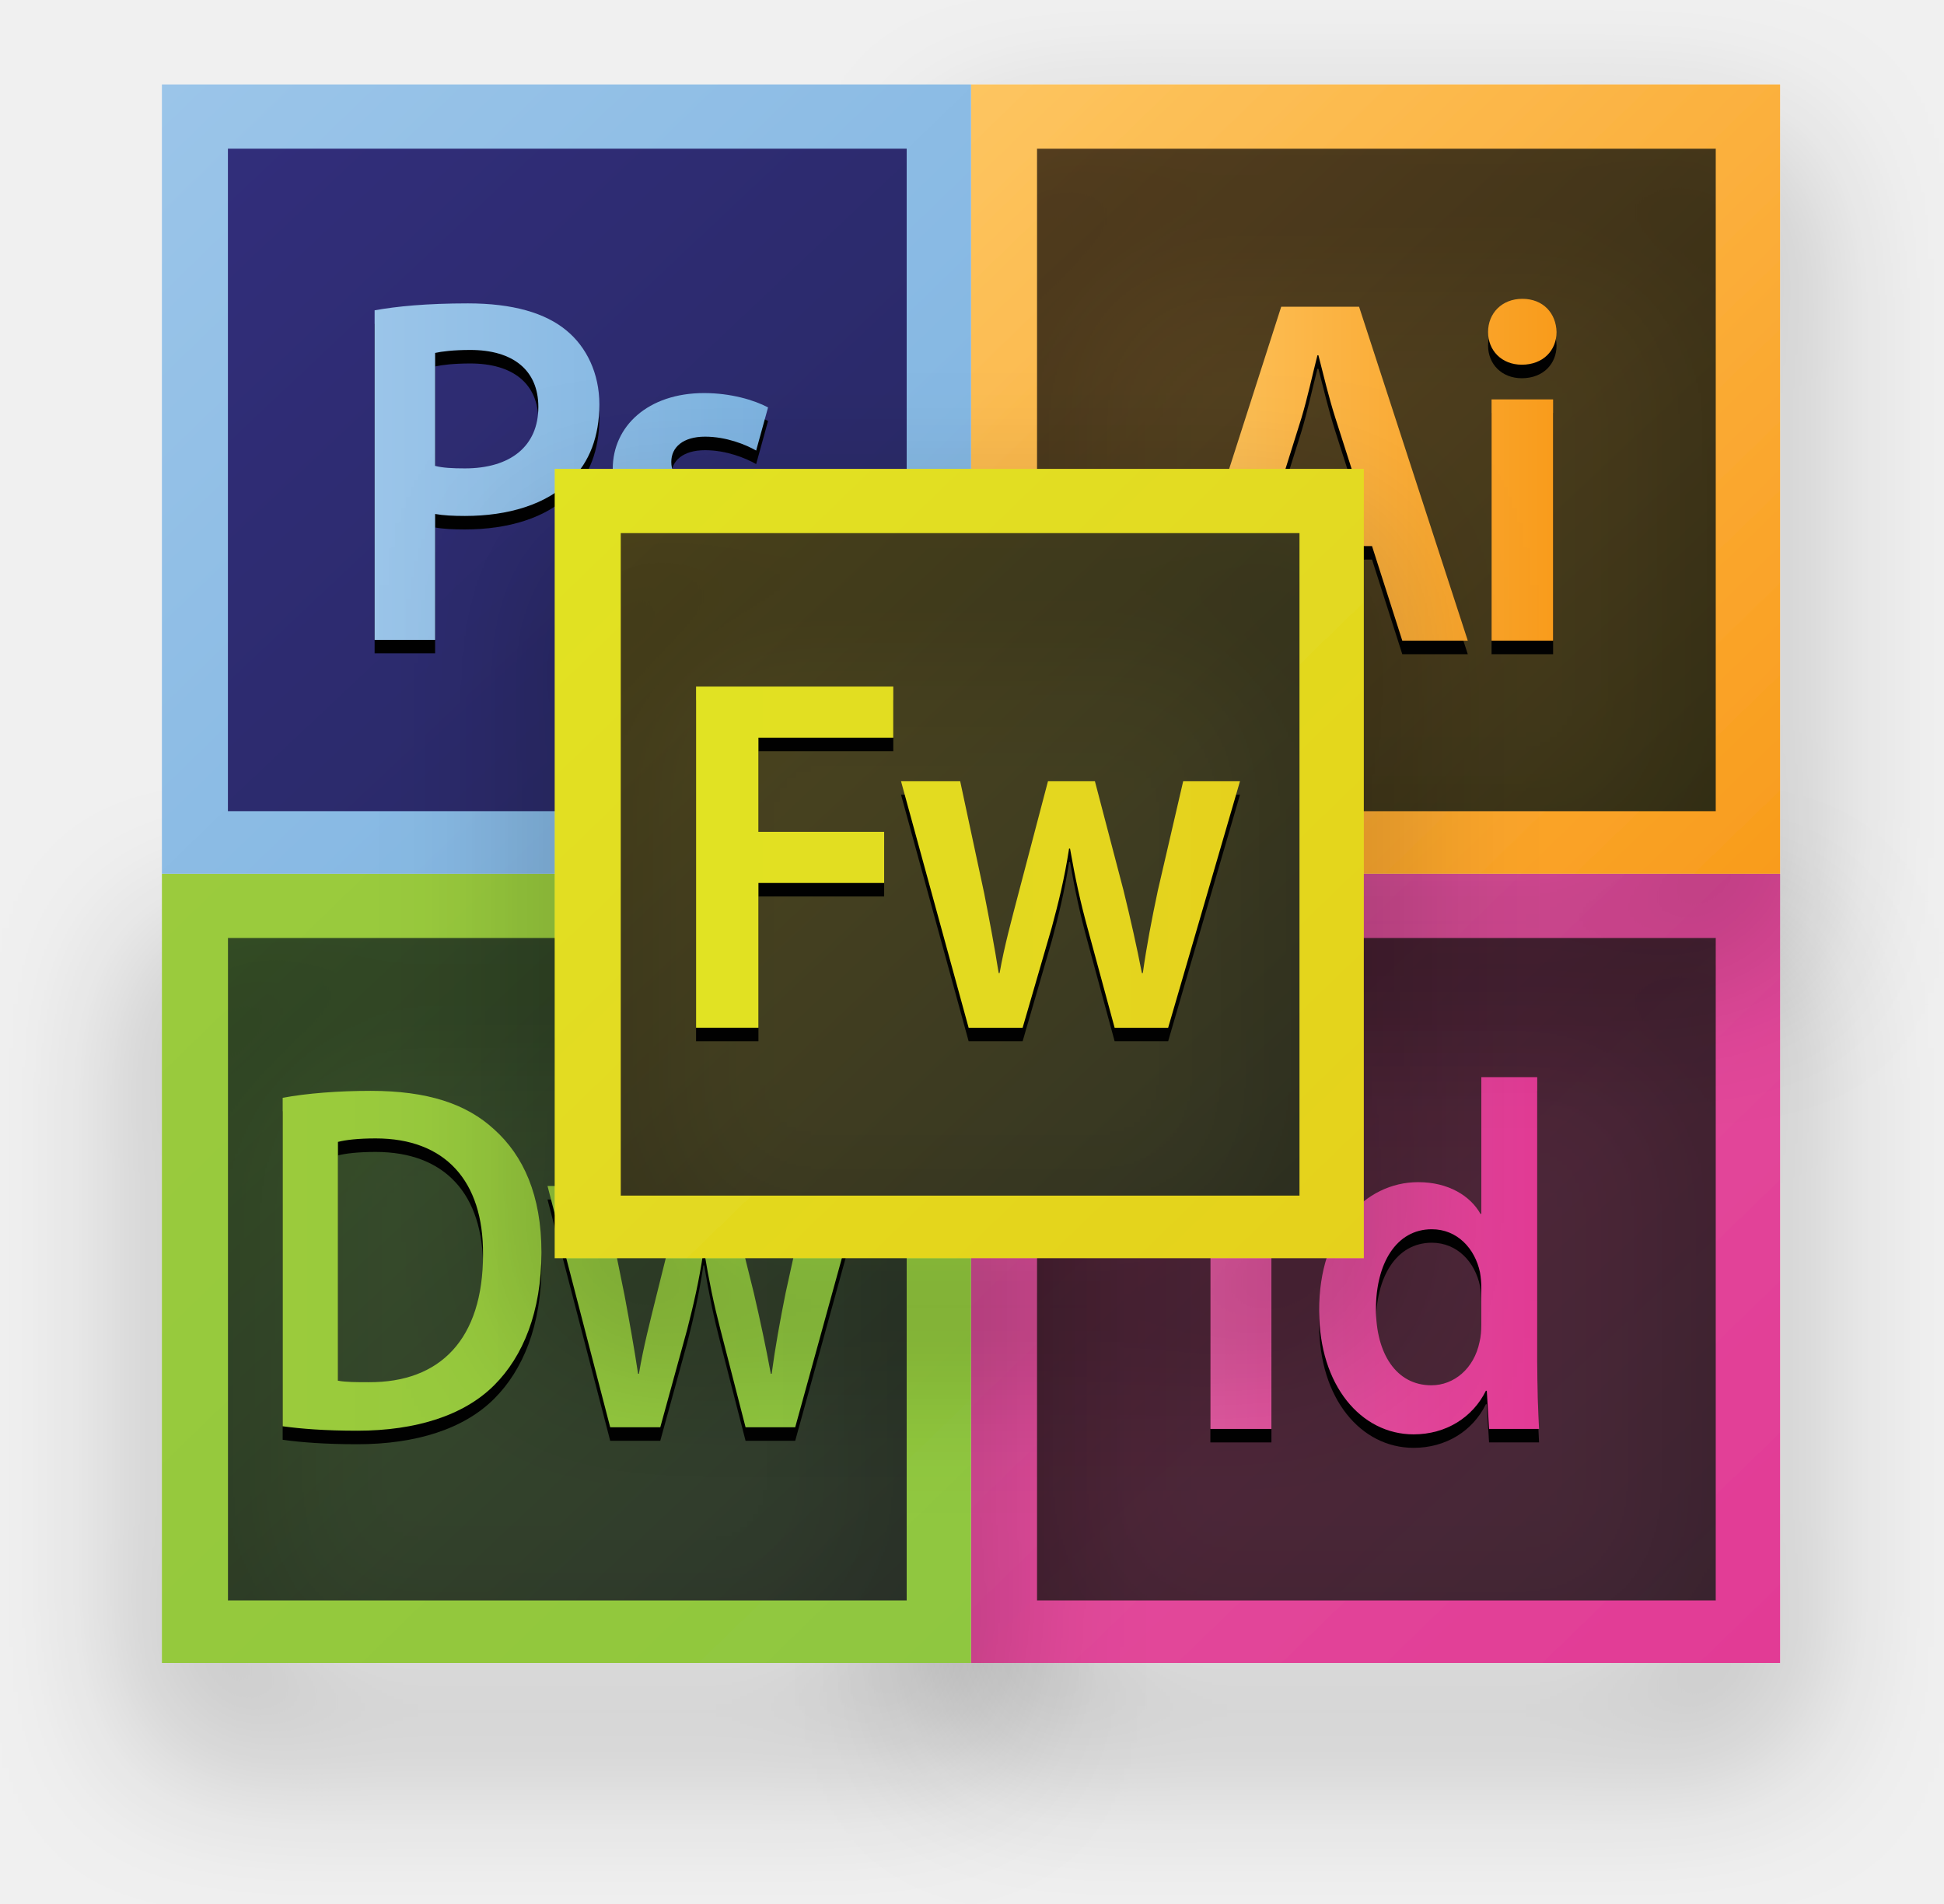
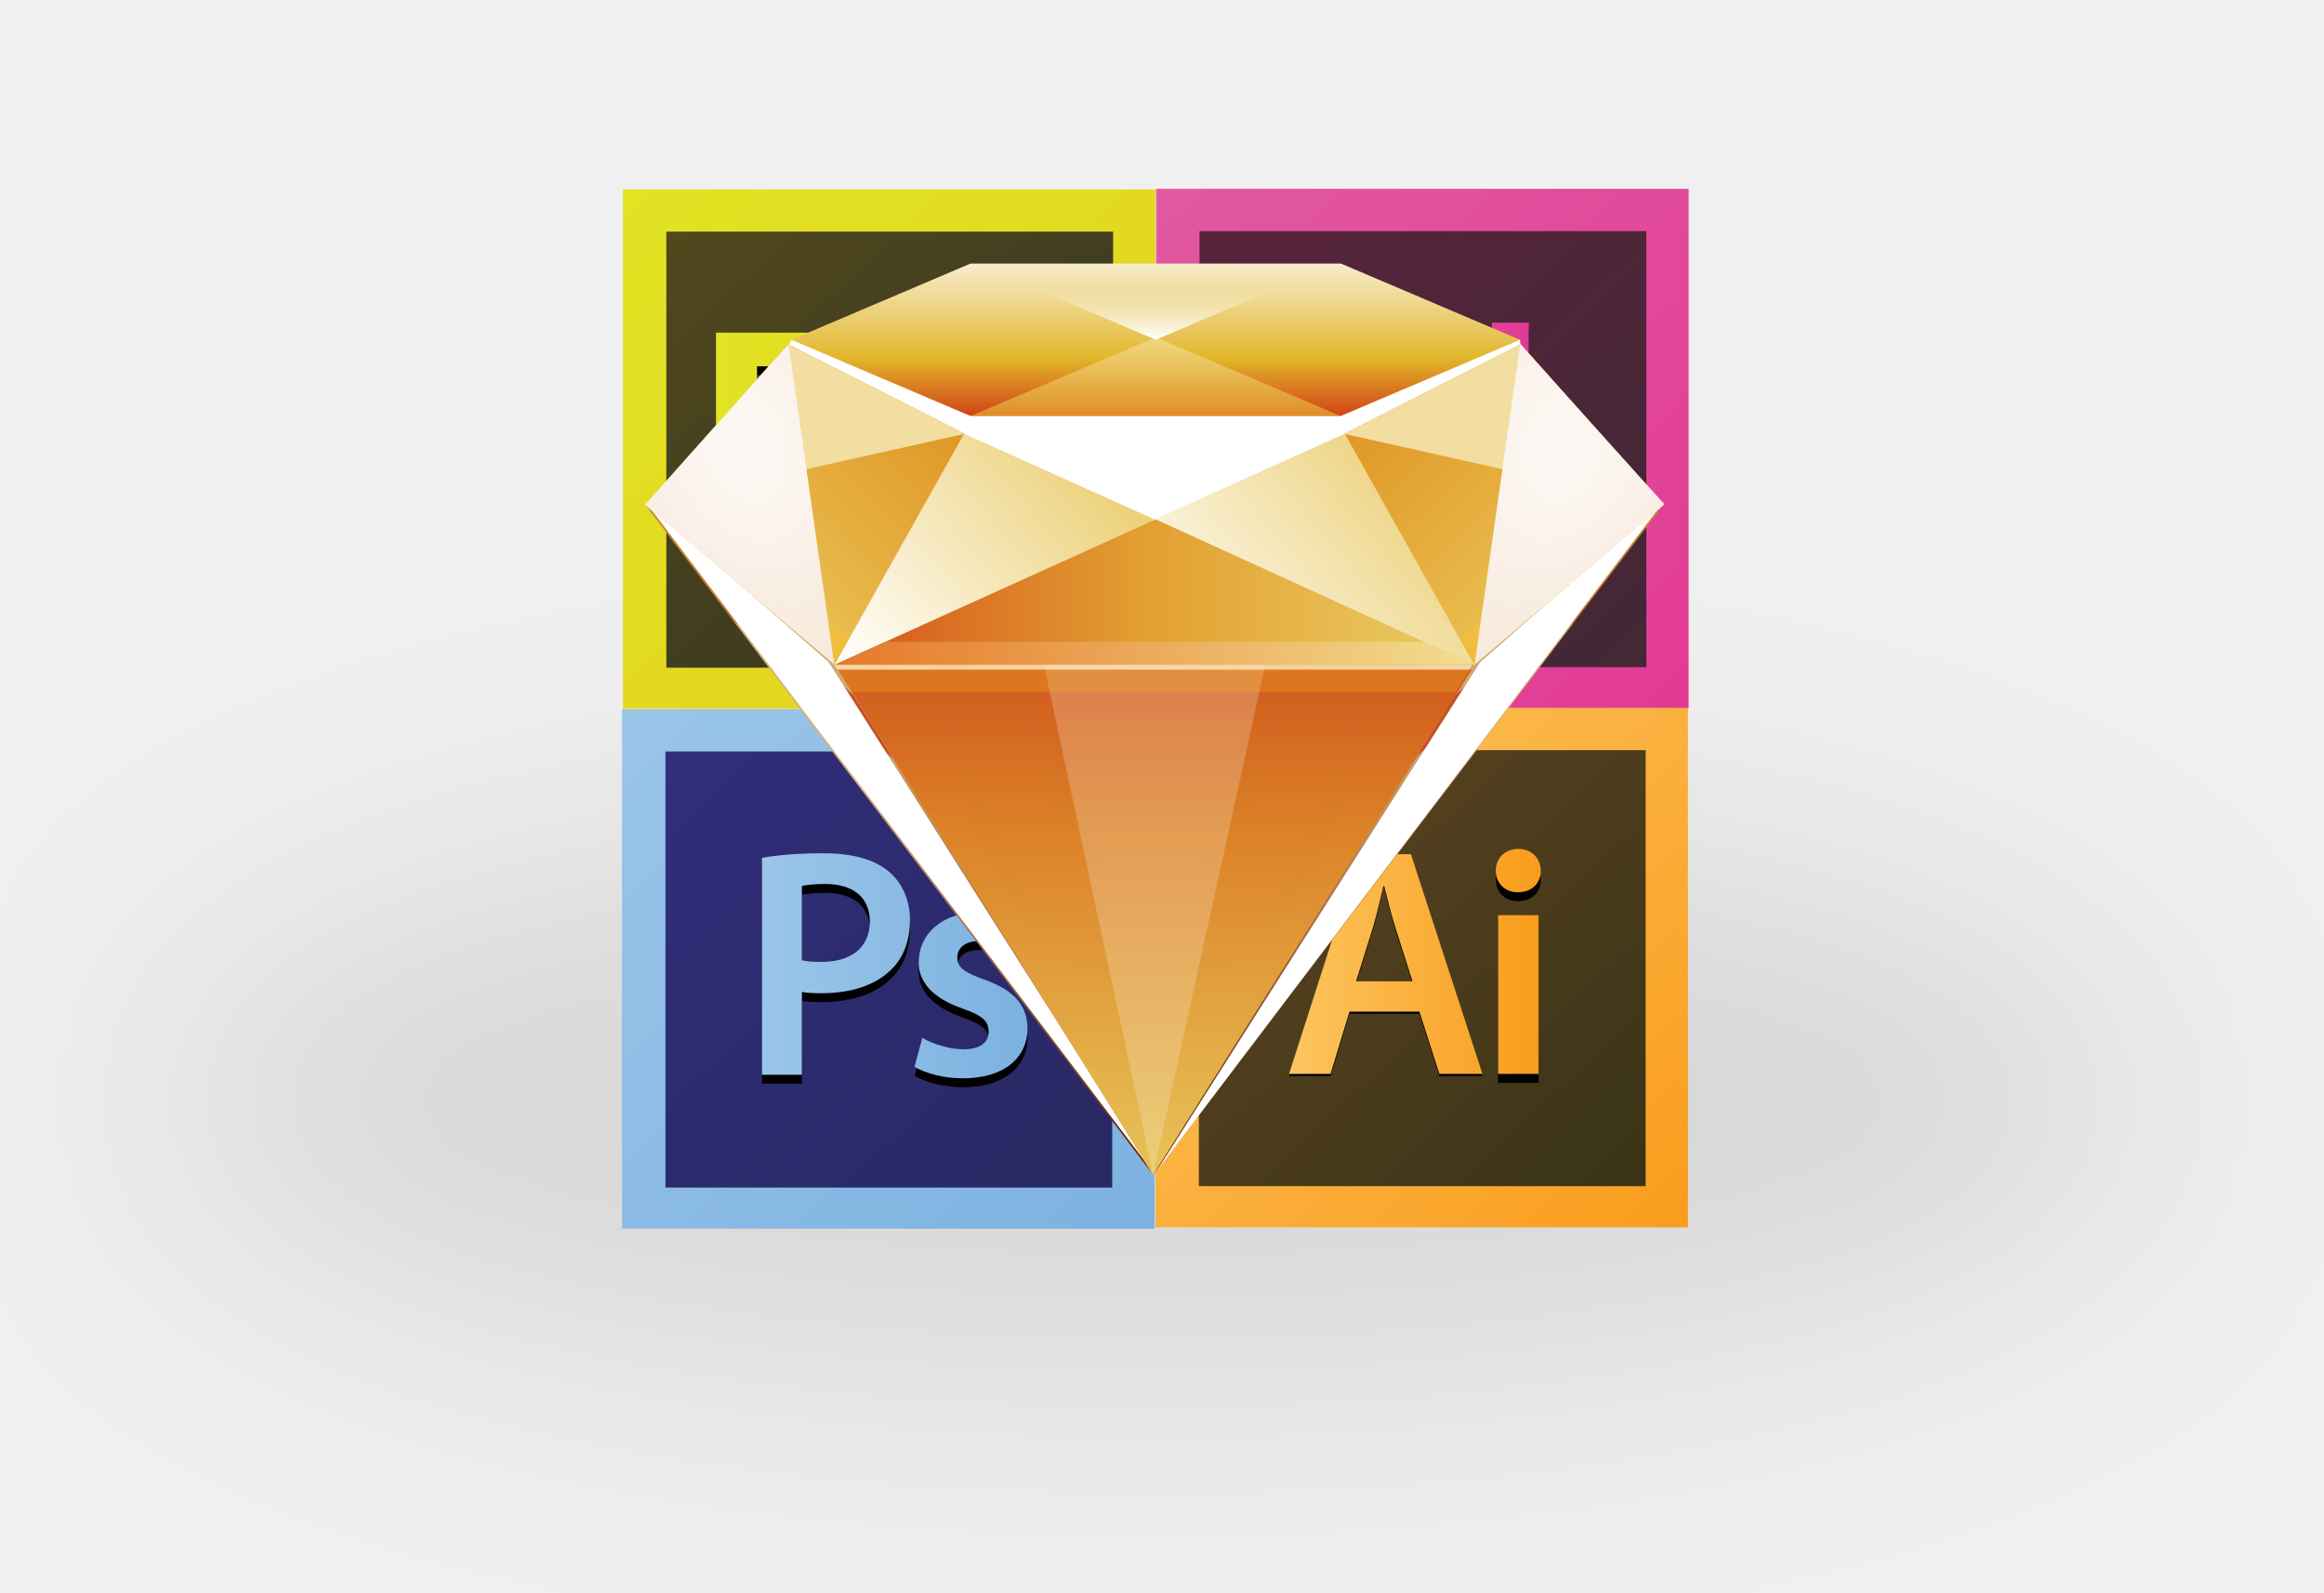
- <svg xmlns="http://www.w3.org/2000/svg" width="49px" height="48px" viewBox="0 0 49 48" version="1.1">
+ <svg xmlns="http://www.w3.org/2000/svg" xmlns:xlink="http://www.w3.org/1999/xlink" width="89" height="61" viewBox="0 0 89 61">
  <defs>
-     <linearGradient x1="0.737%" y1="-0.759%" x2="99.264%" y2="100.76%" id="linearGradient-1">
+     <filter x="-50%" y="-50%" width="200%" height="200%" filterUnits="objectBoundingBox" id="a">
+       <feGaussianBlur stdDeviation="5.09" in="SourceGraphic" result="blur" />
+     </filter>
+     <linearGradient x1=".737%" y1="-.759%" x2="99.264%" y2="100.76%" id="b">
      <stop stop-color="#59233B" offset="0%" />
      <stop stop-color="#412835" offset="100%" />
    </linearGradient>
-     <linearGradient x1="-0.001%" y1="-7.34240343e-14%" x2="100.001%" y2="100.001%" id="linearGradient-2">
+     <linearGradient x1="-.001%" y1="0%" x2="100.001%" y2="100.001%" id="c">
      <stop stop-color="#E159A0" offset="0%" />
      <stop stop-color="#E23A95" offset="100%" />
    </linearGradient>
-     <filter x="-50%" y="-50%" width="200%" height="200%" filterUnits="objectBoundingBox" id="filter-3">
-       <feOffset dx="0" dy="2" in="SourceAlpha" result="shadowOffsetOuter1" />
-       <feGaussianBlur stdDeviation="2" in="shadowOffsetOuter1" result="shadowBlurOuter1" />
-       <feColorMatrix values="0 0 0 0 0   0 0 0 0 0   0 0 0 0 0  0 0 0 0.35 0" in="shadowBlurOuter1" type="matrix" result="shadowMatrixOuter1" />
-       <feMerge>
-         <feMergeNode in="shadowMatrixOuter1" />
-         <feMergeNode in="SourceGraphic" />
-       </feMerge>
-     </filter>
-     <linearGradient x1="-0.932%" y1="50%" x2="539.933%" y2="50%" id="linearGradient-4">
+     <linearGradient x1="-.932%" y1="50%" x2="539.933%" y2="50%" id="d">
      <stop stop-color="#E159A0" offset="0%" />
      <stop stop-color="#E23A95" offset="100%" />
    </linearGradient>
-     <linearGradient x1="-49.743%" y1="50%" x2="100.413%" y2="50%" id="linearGradient-5">
+     <linearGradient x1="-49.743%" y1="50%" x2="100.413%" y2="50%" id="e">
      <stop stop-color="#E159A0" offset="0%" />
      <stop stop-color="#E23A95" offset="100%" />
    </linearGradient>
-     <linearGradient x1="0.738%" y1="-0.757%" x2="99.264%" y2="100.761%" id="linearGradient-6">
-       <stop stop-color="#395528" offset="0%" />
-       <stop stop-color="#2E352D" offset="100%" />
-     </linearGradient>
-     <linearGradient x1="0.001%" y1="-0%" x2="100.002%" y2="100%" id="linearGradient-7">
-       <stop stop-color="#9BCB3C" offset="0%" />
-       <stop stop-color="#8FC73F" offset="100%" />
-     </linearGradient>
-     <filter x="-50%" y="-50%" width="200%" height="200%" filterUnits="objectBoundingBox" id="filter-8">
-       <feOffset dx="0" dy="2" in="SourceAlpha" result="shadowOffsetOuter1" />
-       <feGaussianBlur stdDeviation="2" in="shadowOffsetOuter1" result="shadowBlurOuter1" />
-       <feColorMatrix values="0 0 0 0 0   0 0 0 0 0   0 0 0 0 0  0 0 0 0.35 0" in="shadowBlurOuter1" type="matrix" result="shadowMatrixOuter1" />
-       <feMerge>
-         <feMergeNode in="shadowMatrixOuter1" />
-         <feMergeNode in="SourceGraphic" />
-       </feMerge>
-     </filter>
-     <linearGradient x1="0.204%" y1="50.002%" x2="220.887%" y2="50.002%" id="linearGradient-9">
-       <stop stop-color="#9BCB3C" offset="0%" />
-       <stop stop-color="#8FC73F" offset="100%" />
-     </linearGradient>
-     <linearGradient x1="-84.111%" y1="49.999%" x2="97.593%" y2="49.999%" id="linearGradient-10">
-       <stop stop-color="#9BCB3C" offset="0%" />
-       <stop stop-color="#8FC73F" offset="100%" />
-     </linearGradient>
-     <linearGradient x1="0.737%" y1="-0.758%" x2="99.264%" y2="100.76%" id="linearGradient-11">
+     <linearGradient x1=".737%" y1="-.758%" x2="99.264%" y2="100.76%" id="f">
      <stop stop-color="#5F4522" offset="0%" />
      <stop stop-color="#373316" offset="100%" />
    </linearGradient>
-     <linearGradient x1="-0.001%" y1="-0%" x2="99.999%" y2="100.001%" id="linearGradient-12">
+     <linearGradient x1="-.001%" y1="0%" x2="99.999%" y2="100.001%" id="g">
      <stop stop-color="#FDC560" offset="0%" />
      <stop stop-color="#F99C1C" offset="100%" />
    </linearGradient>
-     <filter x="-50%" y="-50%" width="200%" height="200%" filterUnits="objectBoundingBox" id="filter-13">
-       <feOffset dx="0" dy="2" in="SourceAlpha" result="shadowOffsetOuter1" />
-       <feGaussianBlur stdDeviation="2" in="shadowOffsetOuter1" result="shadowBlurOuter1" />
-       <feColorMatrix values="0 0 0 0 0   0 0 0 0 0   0 0 0 0 0  0 0 0 0.35 0" in="shadowBlurOuter1" type="matrix" result="shadowMatrixOuter1" />
-       <feMerge>
-         <feMergeNode in="shadowMatrixOuter1" />
-         <feMergeNode in="SourceGraphic" />
-       </feMerge>
-     </filter>
-     <linearGradient x1="-1.981%" y1="50.002%" x2="128.529%" y2="50.002%" id="linearGradient-14">
+     <linearGradient x1="-1.981%" y1="50.002%" x2="128.529%" y2="50.002%" id="h">
      <stop stop-color="#FDC560" offset="0%" />
      <stop stop-color="#F99C1C" offset="100%" />
    </linearGradient>
-     <linearGradient x1="-467.177%" y1="50.001%" x2="92.735%" y2="50.001%" id="linearGradient-15">
+     <linearGradient x1="-467.177%" y1="50.001%" x2="92.735%" y2="50.001%" id="i">
      <stop stop-color="#FDC560" offset="0%" />
      <stop stop-color="#F99C1C" offset="100%" />
    </linearGradient>
-     <linearGradient x1="0.738%" y1="-0.759%" x2="99.263%" y2="100.761%" id="linearGradient-16">
+     <linearGradient x1=".738%" y1="-.759%" x2="99.263%" y2="100.761%" id="j">
      <stop stop-color="#322E7C" offset="0%" />
      <stop stop-color="#272861" offset="100%" />
    </linearGradient>
-     <linearGradient x1="-0.001%" y1="-0.001%" x2="100%" y2="99.999%" id="linearGradient-17">
+     <linearGradient x1="-.001%" y1="-.001%" y2="99.999%" id="k">
      <stop stop-color="#9BC5E9" offset="0%" />
      <stop stop-color="#7CB2E0" offset="100%" />
    </linearGradient>
-     <linearGradient x1="-0.956%" y1="50%" x2="178.258%" y2="50%" id="linearGradient-18">
+     <linearGradient x1="-.956%" y1="50%" x2="178.258%" y2="50%" id="l">
      <stop stop-color="#9BC5E9" offset="0%" />
      <stop stop-color="#7CB2E0" offset="100%" />
    </linearGradient>
-     <linearGradient x1="-136.208%" y1="49.996%" x2="98.445%" y2="49.996%" id="linearGradient-19">
+     <linearGradient x1="-136.208%" y1="49.996%" x2="98.445%" y2="49.996%" id="m">
      <stop stop-color="#9BC5E9" offset="0%" />
      <stop stop-color="#7CB2E0" offset="100%" />
    </linearGradient>
-     <linearGradient x1="0.737%" y1="-0.759%" x2="99.264%" y2="100.761%" id="linearGradient-20">
+     <linearGradient x1=".737%" y1="-.759%" x2="99.264%" y2="100.761%" id="n">
      <stop stop-color="#52481C" offset="0%" />
      <stop stop-color="#313424" offset="100%" />
    </linearGradient>
-     <linearGradient x1="0.001%" y1="-0%" x2="100.001%" y2="99.999%" id="linearGradient-21">
+     <linearGradient x1=".001%" y1="0%" x2="100.001%" y2="99.999%" id="o">
      <stop stop-color="#E1E323" offset="0%" />
      <stop stop-color="#E5D11D" offset="100%" />
    </linearGradient>
-     <filter x="-50%" y="-50%" width="200%" height="200%" filterUnits="objectBoundingBox" id="filter-22">
-       <feOffset dx="0" dy="2" in="SourceAlpha" result="shadowOffsetOuter1" />
-       <feGaussianBlur stdDeviation="2" in="shadowOffsetOuter1" result="shadowBlurOuter1" />
-       <feColorMatrix values="0 0 0 0 0   0 0 0 0 0   0 0 0 0 0  0 0 0 0.35 0" in="shadowBlurOuter1" type="matrix" result="shadowMatrixOuter1" />
-       <feMerge>
-         <feMergeNode in="shadowMatrixOuter1" />
-         <feMergeNode in="SourceGraphic" />
-       </feMerge>
-     </filter>
-     <linearGradient x1="-0.446%" y1="49.998%" x2="273.367%" y2="49.998%" id="linearGradient-23">
+     <linearGradient x1="-.446%" y1="49.998%" x2="273.367%" y2="49.998%" id="p">
      <stop stop-color="#E1E323" offset="0%" />
      <stop stop-color="#E5D11D" offset="100%" />
    </linearGradient>
-     <linearGradient x1="-60.732%" y1="49.996%" x2="98.579%" y2="49.996%" id="linearGradient-24">
+     <linearGradient x1="-60.732%" y1="49.996%" x2="98.579%" y2="49.996%" id="q">
      <stop stop-color="#E1E323" offset="0%" />
      <stop stop-color="#E5D11D" offset="100%" />
    </linearGradient>
+     <linearGradient x1="100%" y1="0%" x2="0%" y2="100%" id="s">
+       <stop stop-color="#E4B428" offset="0%" />
+       <stop stop-color="#C14318" offset="100%" />
+     </linearGradient>
+     <radialGradient cx="74.148%" cy="41.979%" fx="74.148%" fy="41.979%" r="86.517%" id="t">
+       <stop stop-color="#FFF" stop-opacity=".5" offset="0%" />
+       <stop stop-opacity=".5" offset="100%" />
+     </radialGradient>
+     <path id="r" d="M12.13 6.24L19.438.106.003 25.764z" />
+     <linearGradient x1="101.569%" y1="7.171%" x2="21.68%" y2="67.673%" id="u">
+       <stop stop-color="#D5861C" offset="0%" />
+       <stop stop-color="#B92C0A" offset="100%" />
+     </linearGradient>
+     <filter x="-50%" y="-50%" width="200%" height="200%" filterUnits="objectBoundingBox" id="x">
+       <feOffset dx="-3" in="SourceAlpha" result="shadowOffsetInner1" />
+       <feGaussianBlur stdDeviation=".5" in="shadowOffsetInner1" result="shadowBlurInner1" />
+       <feComposite in="shadowBlurInner1" in2="SourceAlpha" operator="arithmetic" k2="-1" k3="1" result="shadowInnerInner1" />
+       <feColorMatrix values="0 0 0 0 1 0 0 0 0 1 0 0 0 0 1 0 0 0 0.059 0" in="shadowInnerInner1" result="shadowMatrixInner1" />
+       <feMerge>
+         <feMergeNode in="SourceGraphic" />
+         <feMergeNode in="shadowMatrixInner1" />
+       </feMerge>
+     </filter>
+     <path id="w" d="M12.427 6.125l7.04-6.17L0 25.667z" />
+     <path id="y" d="M12.23 6.24L19.534.106-.01 25.782z" />
+     <filter x="-50%" y="-50%" width="200%" height="200%" filterUnits="objectBoundingBox" id="B">
+       <feOffset dx="-3" in="SourceAlpha" result="shadowOffsetInner1" />
+       <feGaussianBlur stdDeviation=".5" in="shadowOffsetInner1" result="shadowBlurInner1" />
+       <feComposite in="shadowBlurInner1" in2="SourceAlpha" operator="arithmetic" k2="-1" k3="1" result="shadowInnerInner1" />
+       <feColorMatrix values="0 0 0 0 1 0 0 0 0 1 0 0 0 0 1 0 0 0 0.059 0" in="shadowInnerInner1" result="shadowMatrixInner1" />
+       <feMerge>
+         <feMergeNode in="SourceGraphic" />
+         <feMergeNode in="shadowMatrixInner1" />
+       </feMerge>
+     </filter>
+     <path id="A" d="M12.525 6.125l7.04-6.17L.1 25.667z" />
+     <filter x="-50%" y="-50%" width="200%" height="200%" filterUnits="objectBoundingBox" id="C">
+       <feOffset dy="1" in="SourceAlpha" result="shadowOffsetInner1" />
+       <feGaussianBlur stdDeviation="1" in="shadowOffsetInner1" result="shadowBlurInner1" />
+       <feComposite in="shadowBlurInner1" in2="SourceAlpha" operator="arithmetic" k2="-1" k3="1" result="shadowInnerInner1" />
+       <feColorMatrix values="0 0 0 0 1 0 0 0 0 1 0 0 0 0 1 0 0 0 0.7 0" in="shadowInnerInner1" result="shadowMatrixInner1" />
+       <feMerge>
+         <feMergeNode in="SourceGraphic" />
+         <feMergeNode in="shadowMatrixInner1" />
+       </feMerge>
+     </filter>
+     <linearGradient x1="50%" y1="100%" x2="50%" y2="5.761%" id="E">
+       <stop stop-color="#E7C358" offset="0%" />
+       <stop stop-color="#DC8328" offset="71.295%" />
+       <stop stop-color="#D3611F" offset="100%" />
+     </linearGradient>
+     <path id="D" d="M.1.194L12.18 19.542 24.384.194H.1z" />
+     <filter x="-50%" y="-50%" width="200%" height="200%" filterUnits="objectBoundingBox" id="F">
+       <feOffset dy="-7" in="SourceAlpha" result="shadowOffsetOuter1" />
+       <feGaussianBlur stdDeviation="4" in="shadowOffsetOuter1" result="shadowBlurOuter1" />
+       <feColorMatrix values="0 0 0 0 0.804 0 0 0 0 0.337 0 0 0 0 0.102 0 0 0 0.142 0" in="shadowBlurOuter1" result="shadowMatrixOuter1" />
+       <feMerge>
+         <feMergeNode in="shadowMatrixOuter1" />
+         <feMergeNode in="SourceGraphic" />
+       </feMerge>
+     </filter>
+     <linearGradient x1="50%" y1="0%" x2="50%" y2="100%" id="G">
+       <stop stop-color="#F7EDCE" offset="0%" />
+       <stop stop-color="#E2B62A" offset="62.201%" />
+       <stop stop-color="#D14418" offset="100%" />
+     </linearGradient>
+     <linearGradient x1="50%" y1="8.257%" x2="50%" y2="100%" id="H">
+       <stop stop-color="#F1DB8F" offset="0%" />
+       <stop stop-color="#E7AC2D" offset="100%" />
+     </linearGradient>
+     <linearGradient x1="50%" y1="0%" x2="50%" y2="64.075%" id="I">
+       <stop stop-color="#FFF" offset="0%" />
+       <stop stop-color="#FFF" stop-opacity="0" offset="100%" />
+     </linearGradient>
+     <linearGradient x1="0%" y1="100%" y2="0%" id="K">
+       <stop stop-color="#EED66A" offset="0%" />
+       <stop stop-color="#DD8D1B" offset="100%" />
+     </linearGradient>
+     <path id="J" d="M5.48-.023L0 6.125l7.28 6.155 4.954-8.872L5.48-.022z" />
+     <linearGradient x1="13.341%" y1="15.883%" x2="93.177%" y2="6.628%" id="L">
+       <stop stop-color="#FEFCFA" offset="0%" />
+       <stop stop-color="#EDA710" offset="100%" />
+     </linearGradient>
+     <linearGradient x1="6.704%" y1="6.032%" x2="94.203%" y2="89.168%" id="N">
+       <stop stop-color="#FFF" offset="0%" />
+       <stop stop-color="#F6B823" offset="100%" />
+     </linearGradient>
+     <linearGradient x1="0%" y1="100%" y2="76.09%" id="O">
+       <stop stop-color="#FDFCF8" offset="0%" />
+       <stop stop-color="#E8C456" offset="100%" />
+     </linearGradient>
+     <linearGradient x1="50%" y1="0%" x2="50%" y2="95.819%" id="P">
+       <stop stop-color="#F2DEA0" offset="0%" />
+       <stop stop-color="#F2DEA0" offset="100%" />
+     </linearGradient>
+     <filter x="-50%" y="-50%" width="200%" height="200%" filterUnits="objectBoundingBox" id="Q">
+       <feOffset dy="-2" in="SourceAlpha" result="shadowOffsetInner1" />
+       <feGaussianBlur stdDeviation="2.5" in="shadowOffsetInner1" result="shadowBlurInner1" />
+       <feComposite in="shadowBlurInner1" in2="SourceAlpha" operator="arithmetic" k2="-1" k3="1" result="shadowInnerInner1" />
+       <feColorMatrix values="0 0 0 0 0.783 0 0 0 0 0.424 0 0 0 0 0.099 0 0 0 0.325 0" in="shadowInnerInner1" result="shadowMatrixInner1" />
+       <feMerge>
+         <feMergeNode in="SourceGraphic" />
+         <feMergeNode in="shadowMatrixInner1" />
+       </feMerge>
+     </filter>
+     <path id="R" d="M5.48-.023L0 6.125l7.28 6.155 4.954-8.872L5.48-.022z" />
+     <filter x="-50%" y="-50%" width="200%" height="200%" filterUnits="objectBoundingBox" id="T">
+       <feOffset dy="-2" in="SourceAlpha" result="shadowOffsetInner1" />
+       <feGaussianBlur stdDeviation="2.5" in="shadowOffsetInner1" result="shadowBlurInner1" />
+       <feComposite in="shadowBlurInner1" in2="SourceAlpha" operator="arithmetic" k2="-1" k3="1" result="shadowInnerInner1" />
+       <feColorMatrix values="0 0 0 0 0.783 0 0 0 0 0.424 0 0 0 0 0.099 0 0 0 0.325 0" in="shadowInnerInner1" result="shadowMatrixInner1" />
+       <feMerge>
+         <feMergeNode in="SourceGraphic" />
+         <feMergeNode in="shadowMatrixInner1" />
+       </feMerge>
+     </filter>
+     <linearGradient x1="0%" y1="100%" y2="37.623%" id="U">
+       <stop stop-color="#FFF" offset="0%" />
+       <stop stop-color="#ECD077" offset="100%" />
+     </linearGradient>
+     <linearGradient x1="87.523%" y1="50%" x2="9.897%" y2="50%" id="W">
+       <stop stop-color="#E8C358" offset="0%" />
+       <stop stop-color="#E29E31" offset="50.883%" />
+       <stop stop-color="#D96221" offset="100%" />
+     </linearGradient>
+     <path id="V" d="M12.282 3.283l12.18 5.564H-.005z" />
+     <linearGradient x1="96.671%" y1="50%" x2="2.433%" y2="50%" id="X">
+       <stop stop-color="#F1DB8B" offset="0%" />
+       <stop stop-color="#E57B2B" offset="100%" />
+     </linearGradient>
  </defs>
-   <g id="Page-1" stroke="none" stroke-width="1" fill="none" fill-rule="evenodd">
-     <g id="cs_icons" transform="translate(4, 2)">
-       <g id="Group" transform="translate(20.33155, 19.79026)">
-         <rect id="Rectangle-path" fill="url(#linearGradient-1)" x="0.954" y="1.131" width="18.815" height="18.236" />
-         <g id="Shape" filter="url(#filter-3)" fill="url(#linearGradient-2)">
-           <path d="M0.143,0.236 L0.143,20.134 L20.537,20.134 L20.537,0.236 L0.143,0.236 L0.143,0.236 Z M18.916,18.558 L1.807,18.558 L1.807,1.856 L18.916,1.856 L18.916,18.558 L18.916,18.558 Z" />
+   <g fill="none" fill-rule="evenodd">
+     <path d="M38.743 22.825c21.397 0 38.743-5.11 38.743-11.412C77.486 5.11 60.14 0 38.743 0 17.346 0 0 5.11 0 11.413s17.346 11.412 38.743 11.412z" transform="translate(5.387 30.753)" fill-opacity=".1" filter="url(#a)" fill="#000" />
+     <path id="Rectangle-path" fill="url(#b)" d="M.954 1.13H19.77v18.237H.953z" transform="translate(44.131 6.997)" />
+     <g id="Group" fill="url(#c)" transform="translate(44.131 6.997)">
+       <path d="M.143.236v19.898h20.394V.236H.143zm18.773 18.322H1.806V1.856h17.11v16.702z" id="Shape" />
+     </g>
+     <g id="Group">
+       <g id="Shape">
+         <path d="M51.848 13.15v8.42h-1.54v-8.42h1.54z" fill="#010101" />
+         <path d="M1.54.16v8.42H0V.16h1.54z" fill="url(#d)" transform="translate(50.308 12.651)" />
+       </g>
+       <g id="Shape">
+         <path d="M58.548 12.702v7.157c0 .624.023 1.298.046 1.71h-1.26l-.057-.962h-.023c-.332.675-1.008 1.1-1.82 1.1-1.33 0-2.382-1.237-2.382-3.11-.01-2.037 1.156-3.248 2.496-3.248.767 0 1.317.35 1.57.8h.02V12.7h1.41zm-1.41 5.32c0-.124-.01-.274-.033-.4-.126-.6-.572-1.086-1.214-1.086-.903 0-1.407.874-1.407 2.01 0 1.113.504 1.925 1.397 1.925.573 0 1.076-.424 1.213-1.086.035-.137.046-.287.046-.45v-.91z" fill="#010101" />
+         <path d="M5.665.224v7.158c0 .624.023 1.298.046 1.71H4.45l-.056-.96H4.37c-.33.673-1.007 1.098-1.82 1.098C1.222 9.23.17 7.993.17 6.12.157 4.084 1.324 2.872 2.664 2.872c.767 0 1.317.35 1.57.8h.02V.223h1.41zm-1.41 5.32c0-.124-.01-.274-.033-.4-.126-.598-.572-1.085-1.214-1.085-.904 0-1.408.873-1.408 2.01 0 1.112.504 1.923 1.397 1.923.573 0 1.076-.424 1.213-1.087.035-.137.046-.287.046-.45v-.91z" fill="url(#e)" transform="translate(52.882 12.137)" />
+       </g>
+     </g>
+     <path id="Rectangle-path" fill="url(#f)" d="M.954 1.024H19.77V19.26H.953z" transform="translate(44.106 26.984)" />
+     <g id="Group" fill="url(#g)" transform="translate(44.106 26.984)">
+       <path d="M.143.13v19.897h20.394V.13H.143zm18.773 18.32H1.806V1.75h17.11V18.45z" id="Shape" />
+     </g>
+     <g id="Group">
+       <g id="Shape">
+         <path d="M51.68 38.833l-.724 2.386h-1.59l2.703-8.42h1.962l2.74 8.42h-1.65l-.764-2.387H51.68zm2.415-1.16l-.663-2.074c-.163-.513-.3-1.088-.425-1.575h-.025c-.125.487-.25 1.074-.4 1.574l-.65 2.072h2.163z" fill="#010101" />
+         <path d="M2.427 6.112l-.725 2.385H.112L2.816.08h1.963l2.74 8.417h-1.65l-.764-2.385H2.427zM4.84 4.95L4.18 2.877c-.163-.512-.3-1.087-.425-1.574h-.025c-.125.487-.25 1.074-.4 1.574l-.65 2.073H4.84z" fill="url(#h)" transform="translate(49.253 32.638)" />
+       </g>
+       <g id="Shape">
+         <path d="M59.01 33.695c0 .462-.338.824-.876.824-.513 0-.85-.363-.85-.825 0-.475.35-.838.862-.838.526 0 .85.363.863.838zm-1.64 7.78v-6.082h1.552v6.083h-1.55z" fill="#010101" />
+         <path d="M1.777.973c0 .462-.337.824-.875.824-.513 0-.85-.362-.85-.824C.05.498.4.136.913.136c.526 0 .85.362.863.837zM.14 8.753v-6.08h1.55v6.08H.14z" fill="url(#i)" transform="translate(57.231 32.381)" />
+       </g>
+     </g>
+     <g>
+       <path id="Rectangle-path" fill="url(#j)" d="M.892 1.024h18.815V19.26H.892z" transform="translate(23.74 27.037)" />
+       <g id="Group" fill="url(#k)" transform="translate(23.74 27.037)">
+         <path d="M.08.13v19.897h20.395V.13H.08zm18.774 18.32H1.744V1.748h17.11V18.45z" id="Shape" />
+       </g>
+       <g id="Group">
+         <g id="Shape">
+           <path d="M29.183 33.2c.55-.1 1.314-.174 2.352-.174 1.126 0 1.95.237 2.49.687.5.412.824 1.074.824 1.86 0 .8-.25 1.462-.726 1.912-.613.612-1.576.9-2.664.9-.288 0-.55-.013-.75-.05v3.172h-1.526V33.2zm1.526 3.923c.187.05.437.062.75.062 1.15 0 1.85-.562 1.85-1.548 0-.937-.65-1.437-1.713-1.437-.425 0-.725.038-.888.075v2.848z" fill="#010101" />
+           <path d="M.037.426C.587.326 1.35.25 2.39.25c1.125 0 1.95.24 2.488.688.5.413.825 1.075.825 1.86 0 .8-.25 1.463-.725 1.913-.613.613-1.576.9-2.664.9-.288 0-.55-.013-.75-.05v3.173H.037V.426zm1.526 3.922c.188.05.438.063.75.063 1.15 0 1.852-.56 1.852-1.548 0-.937-.65-1.437-1.714-1.437-.424 0-.724.038-.887.075v2.848z" fill="url(#l)" transform="translate(29.145 32.434)" />
        </g>
-         <g transform="translate(6.176674, 5.140327)" id="Shape">
-           <g transform="translate(0, 0.514033)">
-             <g transform="translate(0, 0.257016)" fill="#010101">
-               <path d="M1.539,0.243 L1.539,8.662 L0,8.662 L0,0.243 L1.539,0.243 L1.539,0.243 Z" />
-             </g>
-             <path d="M1.539,0.16 L1.539,8.579 L0,8.579 L0,0.16 L1.539,0.16 L1.539,0.16 Z" fill="url(#linearGradient-4)" />
-           </g>
-           <g transform="translate(2.573614, 0)">
-             <g transform="translate(0, 0.514033)" fill="#010101">
-               <path d="M5.665,0.051 L5.665,7.208 C5.665,7.833 5.688,8.507 5.711,8.919 L4.451,8.919 L4.394,7.957 L4.371,7.957 C4.039,8.632 3.363,9.056 2.55,9.056 C1.222,9.056 0.169,7.82 0.169,5.946 C0.158,3.91 1.325,2.699 2.665,2.699 C3.432,2.699 3.982,3.048 4.234,3.498 L4.256,3.498 L4.256,0.051 L5.665,0.051 L5.665,0.051 Z M4.256,5.372 C4.256,5.247 4.245,5.097 4.222,4.972 C4.096,4.372 3.65,3.885 3.008,3.885 C2.104,3.885 1.6,4.759 1.6,5.896 C1.6,7.008 2.104,7.82 2.997,7.82 C3.57,7.82 4.073,7.395 4.21,6.733 C4.245,6.596 4.256,6.446 4.256,6.283 L4.256,5.372 L4.256,5.372 Z" />
-             </g>
-             <path d="M5.665,0.224 L5.665,7.382 C5.665,8.006 5.688,8.68 5.711,9.093 L4.451,9.093 L4.394,8.131 L4.371,8.131 C4.039,8.805 3.363,9.23 2.55,9.23 C1.222,9.23 0.169,7.993 0.169,6.12 C0.158,4.084 1.325,2.872 2.665,2.872 C3.432,2.872 3.982,3.222 4.234,3.671 L4.256,3.671 L4.256,0.224 L5.665,0.224 L5.665,0.224 Z M4.256,5.545 C4.256,5.42 4.245,5.27 4.222,5.145 C4.096,4.546 3.65,4.059 3.008,4.059 C2.104,4.059 1.6,4.933 1.6,6.07 C1.6,7.182 2.104,7.993 2.997,7.993 C3.57,7.993 4.073,7.569 4.21,6.906 C4.245,6.769 4.256,6.619 4.256,6.457 L4.256,5.545 L4.256,5.545 Z" fill="url(#linearGradient-5)" />
-           </g>
+         <g id="Shape">
+           <path d="M35.324 40.095c.35.213 1.013.438 1.563.438.676 0 .976-.275.976-.675 0-.412-.25-.624-1-.887-1.19-.41-1.69-1.06-1.677-1.772 0-1.074.888-1.91 2.3-1.91.677 0 1.265.173 1.615.36l-.3 1.088c-.262-.15-.75-.35-1.287-.35-.55 0-.85.262-.85.637 0 .387.287.574 1.062.85 1.1.4 1.614.96 1.626 1.86 0 1.1-.862 1.912-2.475 1.912-.74 0-1.4-.188-1.852-.438l.3-1.112z" fill="#010101" />
+           <path d="M.516 5.008c.35.213 1.013.437 1.563.437.675 0 .975-.275.975-.674 0-.412-.25-.624-1-.886C.864 3.472.364 2.822.377 2.11c0-1.074.888-1.91 2.3-1.91.677 0 1.265.174 1.615.36l-.3 1.088c-.263-.15-.75-.35-1.288-.35-.55 0-.85.263-.85.637 0 .388.287.575 1.062.85 1.1.4 1.614.962 1.626 1.86 0 1.1-.863 1.912-2.476 1.912-.74 0-1.4-.187-1.852-.437l.3-1.112z" fill="url(#m)" transform="translate(34.807 34.747)" />
        </g>
      </g>
-       <g id="Group" transform="translate(0, 19.79026)">
-         <rect id="Rectangle-path" fill="url(#linearGradient-6)" x="0.891" y="1.131" width="18.815" height="18.236" />
-         <g id="Shape" filter="url(#filter-8)" fill="url(#linearGradient-7)">
-           <path d="M0.081,0.236 L0.081,20.134 L20.475,20.134 L20.475,0.236 L0.081,0.236 L0.081,0.236 Z M18.854,18.558 L1.745,18.558 L1.745,1.856 L18.854,1.856 L18.854,18.558 L18.854,18.558 Z" />
+     </g>
+     <g>
+       <path fill="url(#n)" d="M1.013.95h18.815v18.235H1.013z" transform="translate(23.653 7.2)" />
+       <g id="Group" fill="url(#o)" transform="translate(23.653 7.2)">
+         <path d="M.202.054v19.898h20.394V.054H.202zm18.773 18.322H1.865V1.673h17.11v16.703z" id="Shape" />
+       </g>
+       <g id="Shape">
+         <path d="M27.42 13.082h4.97v1.29h-3.4v2.372h3.17v1.29h-3.17v3.65h-1.57V13.08z" fill="#010101" />
+         <path d="M.162.144h4.97v1.29H1.735v2.373h3.17v1.29h-3.17v3.648H.162v-8.6z" fill="url(#p)" transform="translate(27.256 12.597)" />
+       </g>
+       <path d="M34.076 15.468l.604 2.82c.13.664.26 1.34.366 2.017h.024c.118-.677.308-1.366.474-2.004l.745-2.832h1.182l.722 2.757c.178.727.33 1.404.462 2.08h.024c.094-.676.224-1.353.378-2.08l.64-2.757h1.43l-1.81 6.215h-1.35l-.685-2.527c-.178-.65-.307-1.237-.438-1.99h-.024c-.117.765-.27 1.378-.436 1.99l-.734 2.527h-1.36l-1.705-6.215h1.49z" fill="#010101" />
+       <path d="M1.672.218l.604 2.82c.13.664.26 1.34.366 2.016h.024c.118-.676.308-1.365.474-2.003L3.885.22h1.183l.722 2.756c.178.728.33 1.404.462 2.08h.024c.094-.676.224-1.352.378-2.08l.64-2.756h1.43l-1.81 6.215h-1.35L4.88 3.906c-.18-.65-.308-1.238-.44-1.99h-.023c-.118.765-.272 1.377-.437 1.99l-.734 2.527h-1.36L.18.218h1.492z" fill="url(#q)" transform="translate(32.403 14.91)" />
+     </g>
+     <g>
+       <g transform="matrix(-1 0 0 1 44.161 19.236)">
+         <mask id="v" fill="#fff">
+           <use xlink:href="#r" />
+         </mask>
+         <use fill="url(#s)" xlink:href="#r" />
+         <use fill="url(#t)" xlink:href="#r" />
+         <path id="Triangle-16" fill-opacity=".7" fill="url(#u)" mask="url(#v)" d="M11.38 7.478l7.99-7.24-2.886 3.945-6.52 5.632z" />
+         <g id="Triangle-20" filter="url(#x)">
+           <use fill="#fff" xlink:href="#w" />
+           <use xlink:href="#w" />
        </g>
-         <g transform="translate(3.088337, 5.654359)" id="Shape">
-           <g>
-             <g transform="translate(0, 0.257016)" fill="#010101">
-               <path d="M0.037,0.315 C0.649,0.202 1.43,0.14 2.257,0.14 C3.683,0.14 4.668,0.465 5.37,1.114 C6.106,1.776 6.559,2.775 6.559,4.212 C6.559,5.711 6.095,6.835 5.37,7.559 C4.611,8.321 3.4,8.708 1.917,8.708 C1.102,8.708 0.49,8.659 0.037,8.596 L0.037,0.315 L0.037,0.315 Z M1.43,7.447 C1.622,7.485 1.917,7.485 2.2,7.485 C4.011,7.497 5.087,6.398 5.087,4.262 C5.098,2.401 4.124,1.339 2.381,1.339 C1.939,1.339 1.622,1.377 1.43,1.427 L1.43,7.447 L1.43,7.447 Z" />
-             </g>
-             <path d="M0.037,0.231 C0.649,0.118 1.43,0.056 2.257,0.056 C3.683,0.056 4.668,0.381 5.37,1.03 C6.106,1.692 6.559,2.691 6.559,4.128 C6.559,5.627 6.095,6.751 5.37,7.475 C4.611,8.237 3.4,8.624 1.917,8.624 C1.102,8.624 0.49,8.575 0.037,8.512 L0.037,0.231 L0.037,0.231 Z M1.43,7.363 C1.622,7.401 1.917,7.401 2.2,7.401 C4.011,7.413 5.087,6.314 5.087,4.178 C5.098,2.317 4.124,1.255 2.381,1.255 C1.939,1.255 1.622,1.293 1.43,1.343 L1.43,7.363 L1.43,7.363 Z" fill="url(#linearGradient-9)" />
-           </g>
-           <g transform="translate(6.691397, 2.313147)">
-             <g transform="translate(0, 0.257016)" fill="#010101">
-               <path d="M1.403,0.225 L1.963,2.985 C2.084,3.634 2.204,4.297 2.303,4.959 L2.325,4.959 C2.435,4.297 2.61,3.622 2.764,2.998 L3.455,0.225 L4.552,0.225 L5.221,2.923 C5.386,3.635 5.528,4.297 5.649,4.959 L5.671,4.959 C5.759,4.297 5.88,3.635 6.022,2.923 L6.615,0.225 L7.942,0.225 L6.264,6.308 L5.013,6.308 L4.377,3.835 C4.212,3.198 4.092,2.623 3.971,1.886 L3.949,1.886 C3.839,2.636 3.696,3.235 3.543,3.835 L2.863,6.308 L1.601,6.308 L0.021,0.225 L1.403,0.225 L1.403,0.225 Z" />
-             </g>
-             <path d="M1.403,0.141 L1.963,2.902 C2.084,3.551 2.204,4.213 2.303,4.875 L2.325,4.875 C2.435,4.213 2.61,3.539 2.764,2.914 L3.455,0.141 L4.552,0.141 L5.221,2.839 C5.386,3.551 5.528,4.213 5.649,4.875 L5.671,4.875 C5.759,4.213 5.88,3.551 6.022,2.839 L6.615,0.141 L7.942,0.141 L6.264,6.224 L5.013,6.224 L4.377,3.751 C4.212,3.114 4.092,2.54 3.971,1.802 L3.949,1.802 C3.839,2.552 3.696,3.152 3.543,3.751 L2.863,6.224 L1.601,6.224 L0.021,0.141 L1.403,0.141 L1.403,0.141 Z" fill="url(#linearGradient-10)" />
-           </g>
+       </g>
+       <g transform="translate(44.161 19.236)">
+         <mask id="z" fill="#fff">
+           <use xlink:href="#y" />
+         </mask>
+         <use fill="url(#s)" xlink:href="#y" />
+         <use fill="url(#t)" xlink:href="#y" />
+         <path fill-opacity=".7" fill="url(#u)" mask="url(#z)" d="M11.477 7.478l7.99-7.24-2.885 3.945-6.588 5.625" />
+         <g filter="url(#B)">
+           <use fill="#fff" xlink:href="#A" />
+           <use xlink:href="#A" />
        </g>
      </g>
-       <g id="Group" transform="translate(20.33155, 0)">
-         <rect id="Rectangle-path" fill="url(#linearGradient-11)" x="0.954" y="1.024" width="18.815" height="18.236" />
-         <g id="Shape" filter="url(#filter-13)" fill="url(#linearGradient-12)">
-           <path d="M0.143,0.129 L0.143,20.027 L20.537,20.027 L20.537,0.129 L0.143,0.129 L0.143,0.129 Z M18.916,18.451 L1.807,18.451 L1.807,1.748 L18.916,1.748 L18.916,18.451 L18.916,18.451 Z" />
-         </g>
-         <g transform="translate(5.147229, 5.397343)" id="Shape">
-           <g transform="translate(0, 0.257016)">
-             <g transform="translate(0, 0.257016)" fill="#010101">
-               <path d="M2.427,6.195 L1.702,8.581 L0.113,8.581 L2.815,0.162 L4.778,0.162 L7.518,8.581 L5.867,8.581 L5.104,6.195 L2.427,6.195 L2.427,6.195 Z M4.841,5.034 L4.178,2.961 C4.015,2.449 3.878,1.874 3.753,1.387 L3.728,1.387 C3.603,1.874 3.477,2.461 3.327,2.961 L2.677,5.034 L4.841,5.034 L4.841,5.034 Z" />
-             </g>
-             <path d="M2.427,6.112 L1.702,8.497 L0.113,8.497 L2.815,0.079 L4.778,0.079 L7.518,8.497 L5.867,8.497 L5.104,6.112 L2.427,6.112 L2.427,6.112 Z M4.841,4.95 L4.178,2.877 C4.015,2.365 3.878,1.79 3.753,1.303 L3.728,1.303 C3.603,1.79 3.477,2.377 3.327,2.877 L2.677,4.95 L4.841,4.95 L4.841,4.95 Z" fill="url(#linearGradient-14)" />
-           </g>
-           <g transform="translate(7.978204, 0)">
-             <g transform="translate(0, 0.257016)" fill="#010101">
-               <path d="M1.777,1.057 C1.777,1.519 1.44,1.881 0.902,1.881 C0.389,1.881 0.051,1.519 0.051,1.057 C0.051,0.582 0.401,0.219 0.914,0.219 C1.44,0.219 1.765,0.582 1.777,1.057 L1.777,1.057 Z M0.139,8.838 L0.139,2.755 L1.69,2.755 L1.69,8.838 L0.139,8.838 L0.139,8.838 Z" />
-             </g>
-             <path d="M1.777,0.973 C1.777,1.435 1.44,1.797 0.902,1.797 C0.389,1.797 0.051,1.435 0.051,0.973 C0.051,0.498 0.401,0.136 0.914,0.136 C1.44,0.136 1.765,0.498 1.777,0.973 L1.777,0.973 Z M0.139,8.754 L0.139,2.672 L1.69,2.672 L1.69,8.754 L0.139,8.754 L0.139,8.754 Z" fill="url(#linearGradient-15)" />
-           </g>
-         </g>
-       </g>
-       <g id="Group">
-         <rect id="Rectangle-path" fill="url(#linearGradient-16)" x="0.892" y="1.024" width="18.815" height="18.236" />
-         <g id="Shape" fill="url(#linearGradient-17)">
-           <path d="M0.081,0.129 L0.081,20.027 L20.475,20.027 L20.475,0.129 L0.081,0.129 L0.081,0.129 Z M18.854,18.45 L1.745,18.45 L1.745,1.748 L18.854,1.748 L18.854,18.45 L18.854,18.45 Z" />
-         </g>
-         <g transform="translate(5.40459, 5.397343)" id="Shape">
-           <g>
-             <g transform="translate(0, 0.514033)" fill="#010101">
-               <path d="M0.037,0.253 C0.588,0.153 1.351,0.078 2.389,0.078 C3.515,0.078 4.34,0.315 4.878,0.765 C5.378,1.177 5.703,1.839 5.703,2.626 C5.703,3.425 5.453,4.087 4.978,4.537 C4.365,5.149 3.402,5.436 2.314,5.436 C2.026,5.436 1.764,5.424 1.563,5.387 L1.563,8.559 L0.038,8.559 L0.038,0.253 L0.037,0.253 Z M1.563,4.175 C1.751,4.225 2.001,4.237 2.314,4.237 C3.464,4.237 4.165,3.675 4.165,2.689 C4.165,1.752 3.514,1.252 2.451,1.252 C2.026,1.252 1.726,1.29 1.563,1.327 L1.563,4.175 L1.563,4.175 Z" />
-             </g>
-             <path d="M0.037,0.426 C0.588,0.326 1.351,0.251 2.389,0.251 C3.515,0.251 4.34,0.489 4.878,0.938 C5.378,1.351 5.703,2.013 5.703,2.799 C5.703,3.599 5.453,4.261 4.978,4.711 C4.365,5.323 3.402,5.61 2.314,5.61 C2.026,5.61 1.764,5.597 1.563,5.56 L1.563,8.733 L0.038,8.733 L0.038,0.426 L0.037,0.426 Z M1.563,4.348 C1.751,4.398 2.001,4.411 2.314,4.411 C3.464,4.411 4.165,3.849 4.165,2.862 C4.165,1.925 3.514,1.425 2.451,1.425 C2.026,1.425 1.726,1.463 1.563,1.5 L1.563,4.348 L1.563,4.348 Z" fill="url(#linearGradient-18)" />
-           </g>
-           <g transform="translate(5.661951, 2.313147)">
-             <g transform="translate(0, 0.514033)" fill="#010101">
-               <path d="M0.516,4.834 C0.866,5.047 1.529,5.272 2.079,5.272 C2.755,5.272 3.055,4.997 3.055,4.597 C3.055,4.185 2.805,3.973 2.054,3.71 C0.866,3.298 0.366,2.649 0.378,1.937 C0.378,0.863 1.266,0.026 2.679,0.026 C3.355,0.026 3.943,0.2 4.293,0.388 L3.993,1.475 C3.73,1.325 3.242,1.125 2.705,1.125 C2.154,1.125 1.854,1.387 1.854,1.762 C1.854,2.149 2.142,2.336 2.917,2.611 C4.018,3.011 4.531,3.573 4.543,4.472 C4.543,5.571 3.68,6.384 2.067,6.384 C1.328,6.384 0.666,6.196 0.215,5.946 L0.516,4.834 L0.516,4.834 Z" />
-             </g>
-             <path d="M0.516,5.008 C0.866,5.221 1.529,5.445 2.079,5.445 C2.755,5.445 3.055,5.17 3.055,4.771 C3.055,4.358 2.805,4.146 2.054,3.884 C0.866,3.472 0.366,2.822 0.378,2.11 C0.378,1.036 1.266,0.199 2.679,0.199 C3.355,0.199 3.943,0.374 4.293,0.561 L3.993,1.648 C3.73,1.498 3.242,1.298 2.705,1.298 C2.154,1.298 1.854,1.561 1.854,1.935 C1.854,2.323 2.142,2.51 2.917,2.785 C4.018,3.184 4.531,3.747 4.543,4.646 C4.543,5.745 3.68,6.557 2.067,6.557 C1.328,6.557 0.666,6.37 0.215,6.12 L0.516,5.008 L0.516,5.008 Z" fill="url(#linearGradient-19)" />
-           </g>
-         </g>
-       </g>
-       <g id="Group" transform="translate(9.779734, 9.766621)">
-         <rect id="Rectangle-path" fill="url(#linearGradient-20)" x="1.013" y="0.949" width="18.815" height="18.236" />
-         <g id="Shape" filter="url(#filter-22)" fill="url(#linearGradient-21)">
-           <path d="M0.202,0.054 L0.202,19.952 L20.596,19.952 L20.596,0.054 L0.202,0.054 L0.202,0.054 Z M18.975,18.376 L1.866,18.376 L1.866,1.673 L18.975,1.673 L18.975,18.376 L18.975,18.376 Z" />
-         </g>
-         <g transform="translate(3.60306, 5.397343)" id="Shape">
-           <g>
-             <g transform="translate(0, 0.257016)" fill="#010101">
-               <path d="M0.162,0.228 L5.133,0.228 L5.133,1.517 L1.734,1.517 L1.734,3.89 L4.903,3.89 L4.903,5.179 L1.734,5.179 L1.734,8.829 L0.162,8.829 L0.162,0.228 L0.162,0.228 Z" />
-             </g>
-             <path d="M0.162,0.144 L5.133,0.144 L5.133,1.433 L1.734,1.433 L1.734,3.807 L4.903,3.807 L4.903,5.096 L1.734,5.096 L1.734,8.745 L0.162,8.745 L0.162,0.144 L0.162,0.144 Z" fill="url(#linearGradient-23)" />
-           </g>
-           <g transform="translate(5.147229, 2.313147)">
-             <g transform="translate(0, 0.514033)" fill="#010101">
-               <path d="M1.672,0.044 L2.276,2.864 C2.406,3.528 2.536,4.204 2.642,4.881 L2.666,4.881 C2.784,4.204 2.974,3.515 3.14,2.877 L3.885,0.044 L5.068,0.044 L5.79,2.801 C5.968,3.528 6.121,4.205 6.252,4.881 L6.276,4.881 C6.37,4.205 6.5,3.528 6.654,2.801 L7.293,0.044 L8.725,0.044 L6.914,6.259 L5.565,6.259 L4.879,3.732 C4.701,3.082 4.572,2.495 4.441,1.742 L4.417,1.742 C4.299,2.507 4.145,3.12 3.98,3.732 L3.246,6.259 L1.885,6.259 L0.181,0.044 L1.672,0.044 L1.672,0.044 Z" />
-             </g>
-             <path d="M1.672,0.218 L2.276,3.038 C2.406,3.702 2.536,4.378 2.642,5.054 L2.666,5.054 C2.784,4.378 2.974,3.689 3.14,3.051 L3.885,0.218 L5.068,0.218 L5.79,2.974 C5.968,3.702 6.121,4.378 6.252,5.054 L6.276,5.054 C6.37,4.378 6.5,3.702 6.654,2.974 L7.293,0.218 L8.725,0.218 L6.914,6.433 L5.565,6.433 L4.879,3.906 C4.701,3.255 4.572,2.668 4.441,1.915 L4.417,1.915 C4.299,2.681 4.145,3.293 3.98,3.906 L3.246,6.433 L1.885,6.433 L0.181,0.218 L1.672,0.218 L1.672,0.218 Z" fill="url(#linearGradient-24)" />
-           </g>
-         </g>
+       <g transform="translate(31.98 25.458)">
+         <path fill="#E99A1B" filter="url(#C)" d="M24.413 0H-.03L12.18 19.542" />
+         <use fill="url(#E)" xlink:href="#D" />
+         <path d="M12.18 19.542L16.475 0H7.996l4.185 19.542z" fill-opacity=".2" fill="#FFF" filter="url(#F)" />
+         <path fill-opacity=".245" fill="#F6B823" d="M23.76 1.046L24.412 0H-.03l.654 1.046" />
+       </g>
+       <path d="M30.158 13.318l-5.332 5.997s13.027 1.944 19.54 1.944c6.457 0 19.37-1.945 19.37-1.945l-5.51-6.127-.017-.174h-27.9l-.152.304z" id="Rectangle-5" fill="#FFF" />
+       <path d="M12.354 5.93h14.194L33.4 3.015H5.5l6.854 2.917zm0-5.833h14.194L33.4 3.014H5.5L12.355.097z" fill="url(#G)" transform="translate(24.808 10)" />
+       <path fill-opacity=".71" fill="url(#H)" d="M19.45 2.917l7.074 3.014H12.378" transform="translate(24.808 10)" />
+       <path fill="url(#I)" transform="matrix(1 0 0 -1 24.808 13.014)" d="M19.45 0l7.074 3.014H12.378" />
+       <g transform="translate(24.71 13.208)">
+         <mask id="M" fill="#fff">
+           <use xlink:href="#J" />
+         </mask>
+         <use id="Rectangle-5" fill="url(#K)" xlink:href="#J" />
+         <path id="Triangle-6" fill="url(#L)" mask="url(#M)" d="M6.142 4.763l1.096 7.56-7.45-6.16z" />
+         <path d="M-.358 6.16l7.79 6.478.77-1.05-7.086-5.813-1.474.386z" id="Rectangle-7" opacity=".61" fill="url(#N)" mask="url(#M)" />
+         <path id="Triangle-5" fill="url(#O)" mask="url(#M)" d="M5.45-.3l.72 5.053-6.392 1.415z" />
+         <path id="Triangle-7" fill="url(#P)" mask="url(#M)" d="M5.45-.268l6.983 3.632L6.15 4.768z" />
+         <path id="Triangle-8" fill="#fff" filter="url(#Q)" mask="url(#M)" d="M5.4-.657l1.856 13.045L-.287 6.3z" />
+       </g>
+       <g transform="matrix(-1 0 0 1 63.71 13.208)">
+         <mask id="S" fill="#fff">
+           <use xlink:href="#R" />
+         </mask>
+         <use fill="url(#K)" xlink:href="#R" />
+         <path fill="url(#L)" mask="url(#S)" d="M6.142 4.763l1.096 7.56-7.45-6.16" />
+         <path d="M-.358 6.16l7.79 6.478.77-1.05-7.086-5.813-1.474.386z" opacity=".61" fill="url(#N)" mask="url(#S)" />
+         <path fill="url(#O)" mask="url(#S)" d="M5.45-.3l.72 5.053-6.392 1.415" />
+         <path fill="url(#P)" mask="url(#S)" d="M5.45-.268l6.983 3.632L6.15 4.768" />
+         <path fill="#fff" filter="url(#T)" mask="url(#S)" d="M5.4-.657l1.856 13.045L-.287 6.3" />
+       </g>
+       <g transform="translate(31.98 16.611)">
+         <path fill="url(#U)" d="M4.942.002L12.31 3.32-.034 8.878" />
+         <path d="M19.52.002L12.15 3.32l12.342 5.558L19.52.002z" fill="url(#U)" />
+         <mask id="Y" fill="#fff">
+           <use xlink:href="#V" />
+         </mask>
+         <use fill="url(#W)" xlink:href="#V" />
+         <path fill="url(#X)" mask="url(#Y)" d="M-.196 7.972h24.854v.875H-.196z" />
      </g>
    </g>
  </g>
</svg>
